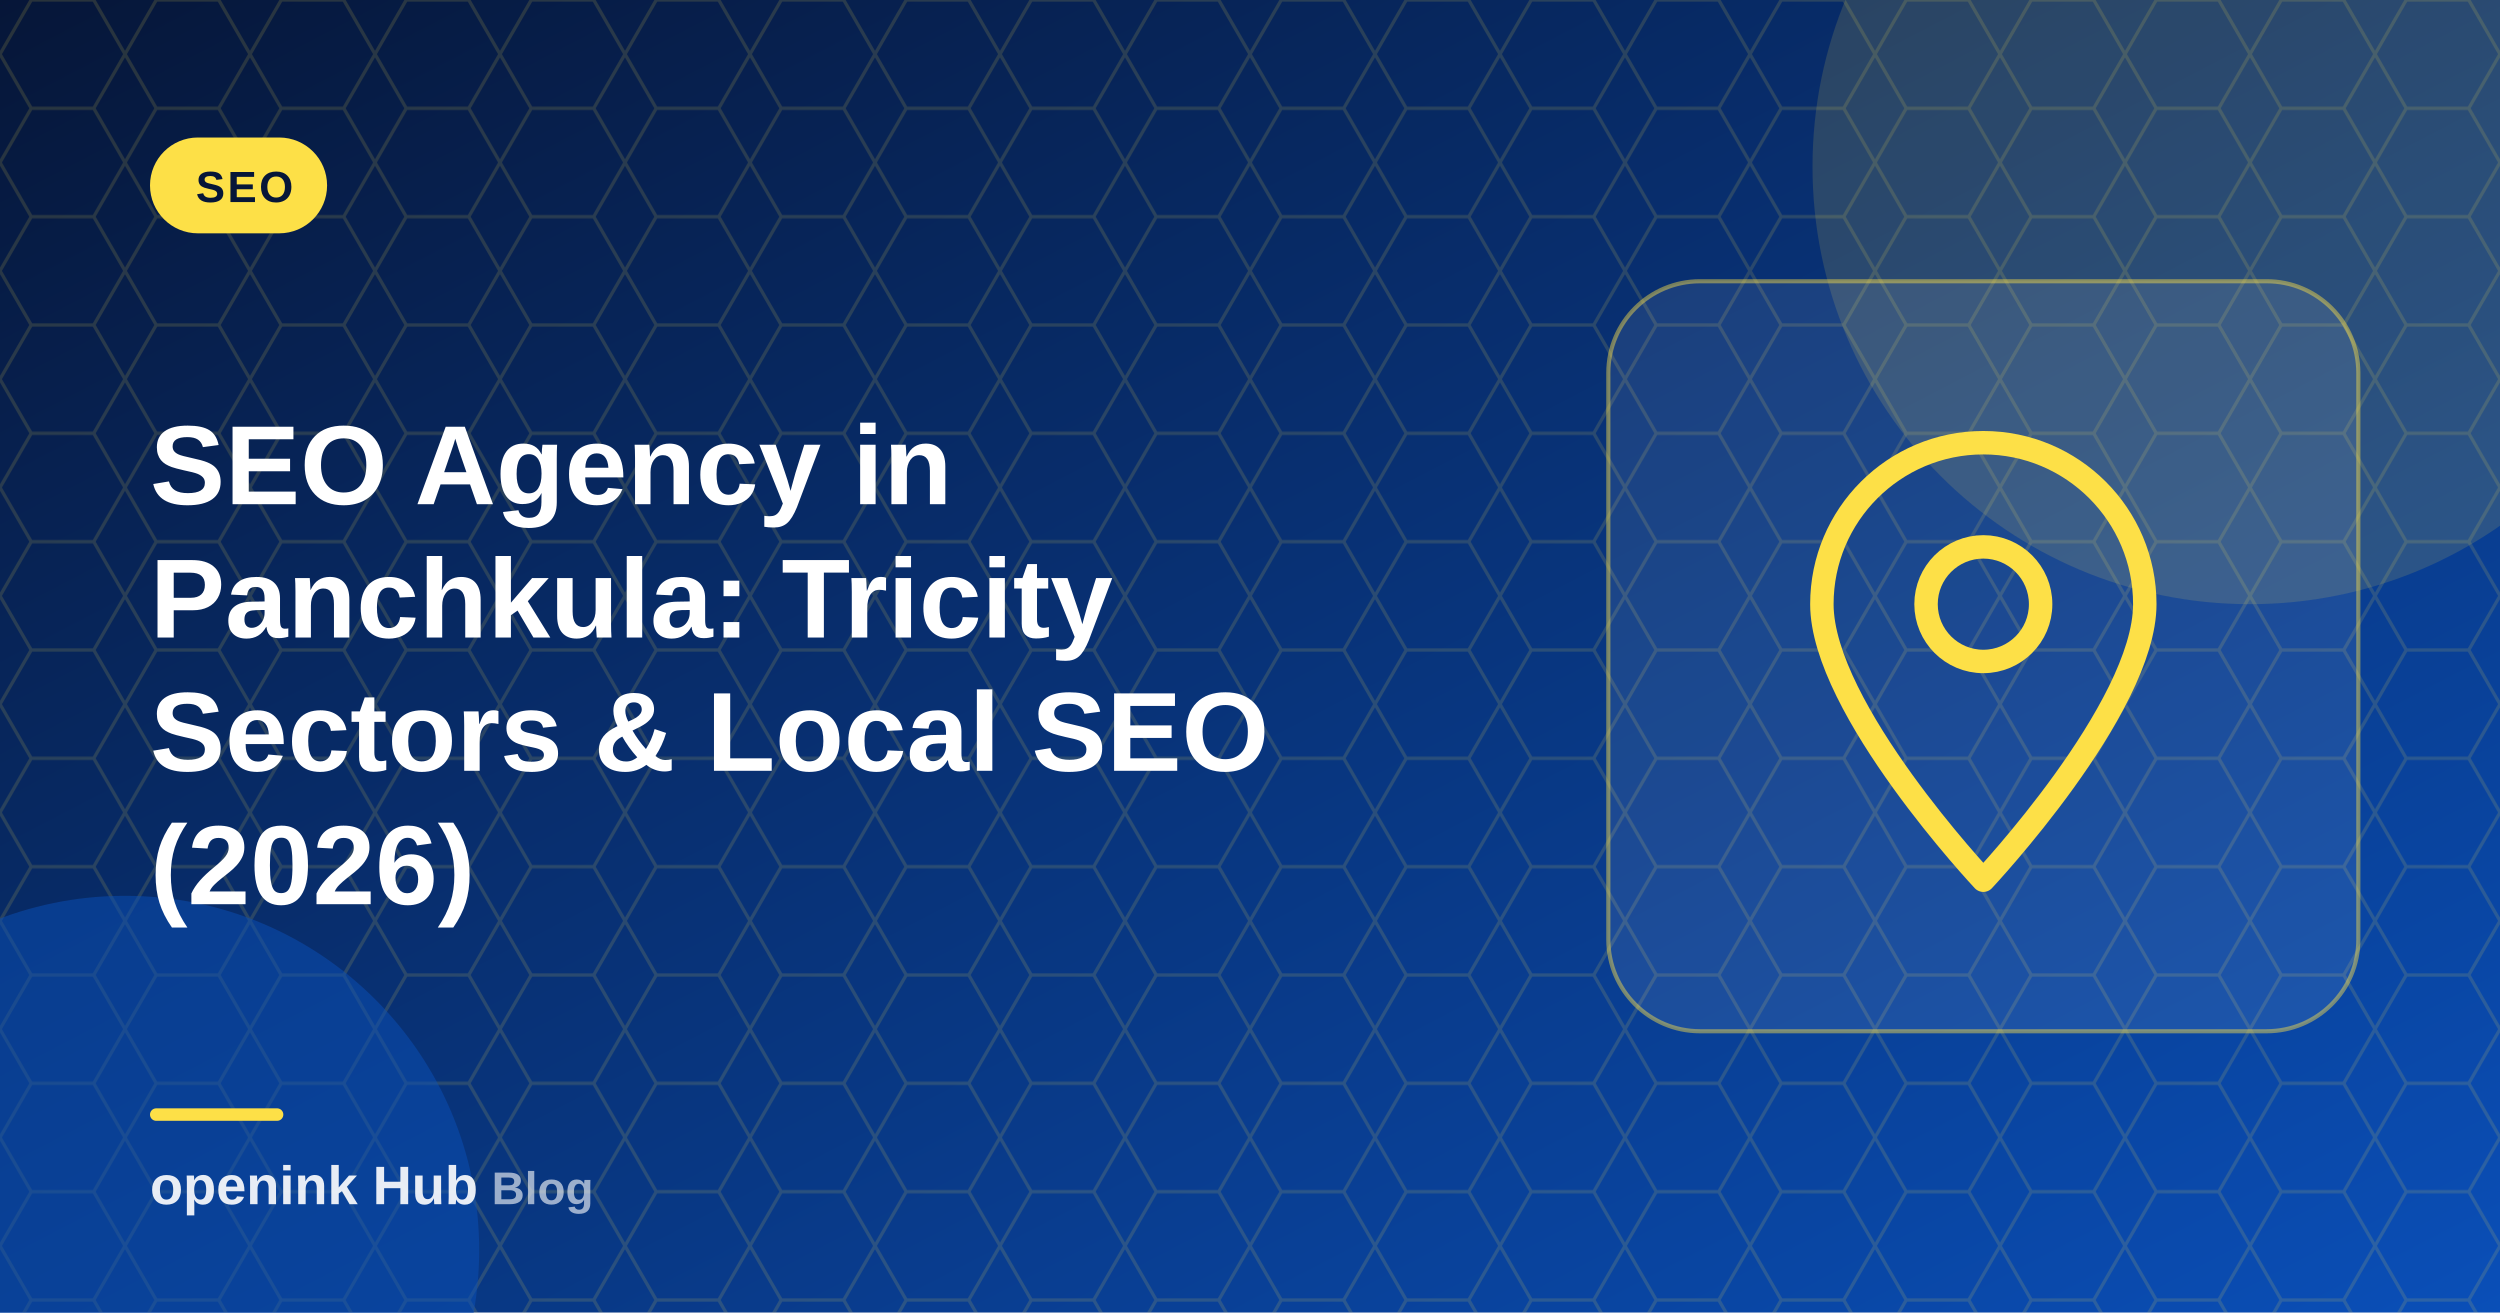
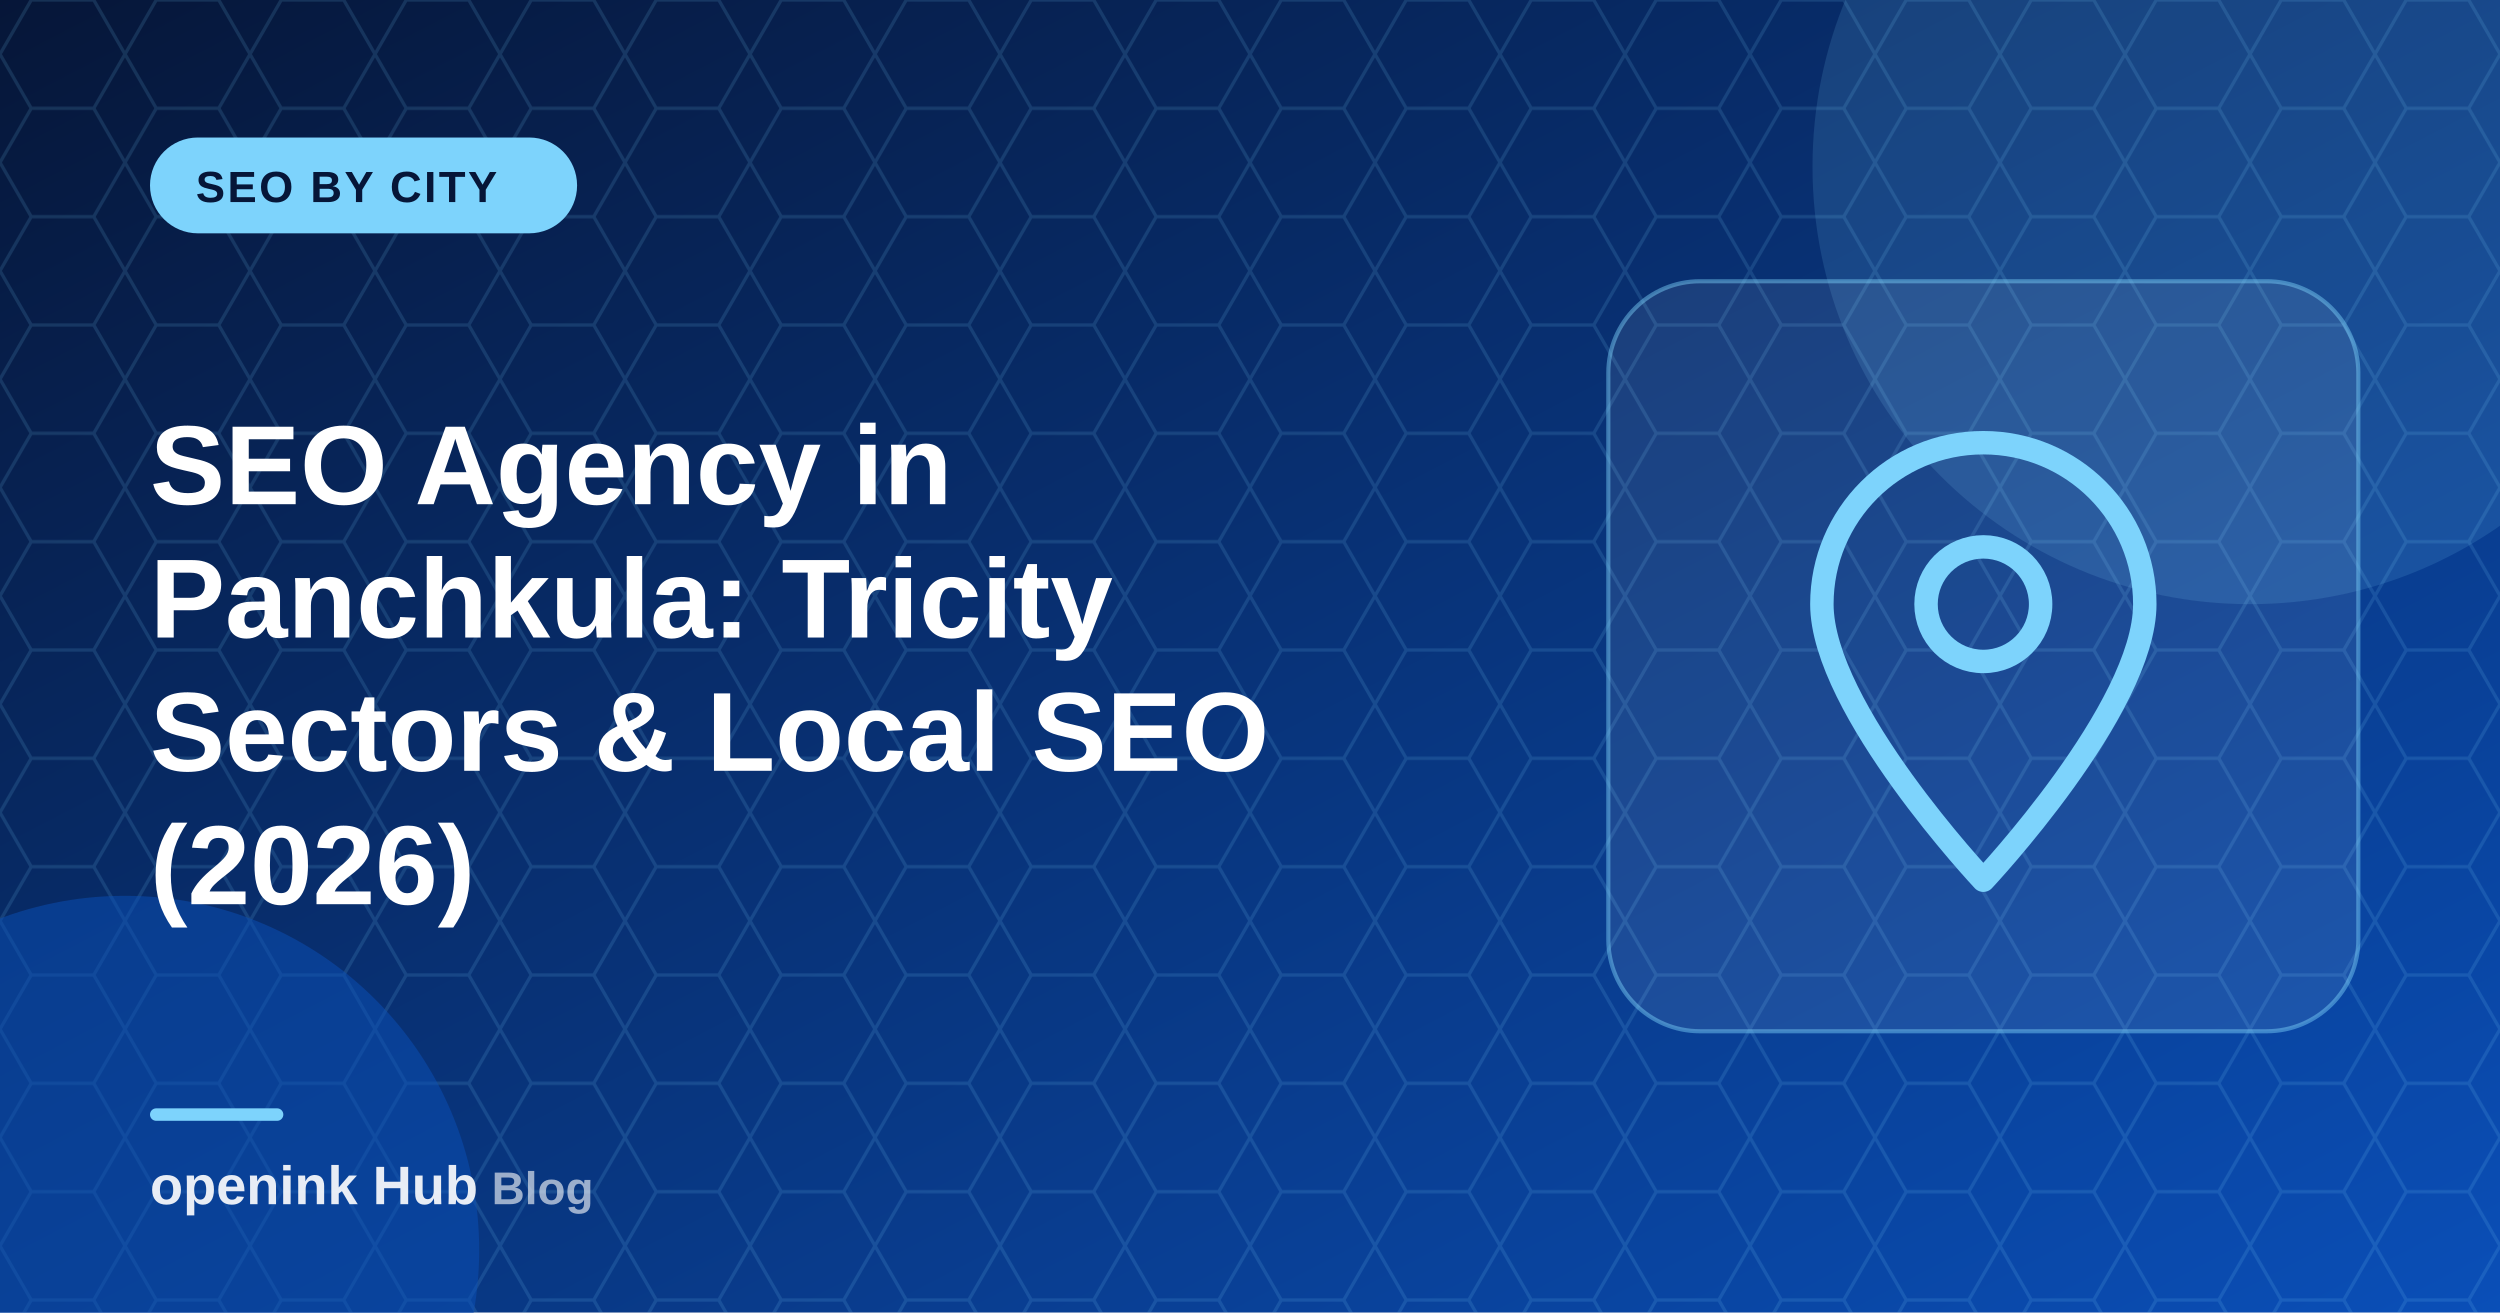
<svg xmlns="http://www.w3.org/2000/svg" width="1200" height="630" viewBox="0 0 1200 630" role="img" aria-label="SEO Agency in Panchkula: Tricity Sectors &amp; Local SEO (2026)">
  <defs>
    <linearGradient id="g" x1="0" y1="0" x2="1" y2="1">
      <stop offset="0" stop-color="#061638" />
      <stop offset="1" stop-color="#0a4fb8" />
    </linearGradient>
    <pattern id="p" width="60" height="52" patternUnits="userSpaceOnUse">
-       <path d="M15 0h30l15 26-15 26H15L0 26Z" fill="none" stroke="#fde047" stroke-width="1.6" />
+       <path d="M15 0h30l15 26-15 26H15L0 26Z" fill="none" stroke="#7dd3fc" stroke-width="1.6" />
    </pattern>
-     <style>.ic{fill:none;stroke:#fde047;stroke-width:9;stroke-linecap:round;stroke-linejoin:round}.ic .f{fill:#fde047;stroke:none}</style>
+     <style>.ic{fill:none;stroke:#7dd3fc;stroke-width:9;stroke-linecap:round;stroke-linejoin:round}.ic .f{fill:#7dd3fc;stroke:none}</style>
  </defs>
  <rect width="1200" height="630" fill="url(#g)" />
  <rect width="1200" height="630" fill="url(#p)" opacity=".14" />
-   <circle cx="1080" cy="80" r="210" fill="#fde047" opacity=".14" />
+   <circle cx="1080" cy="80" r="210" fill="#7dd3fc" opacity=".14" />
  <circle cx="60" cy="600" r="170" fill="#0a4fb8" opacity=".5" />
-   <rect x="772" y="135" width="360" height="360" rx="44" fill="#fff" fill-opacity=".08" stroke="#fde047" stroke-opacity=".45" stroke-width="2" />
+   <rect x="772" y="135" width="360" height="360" rx="44" fill="#fff" fill-opacity=".08" stroke="#7dd3fc" stroke-opacity=".45" stroke-width="2" />
  <g class="ic" transform="translate(827 190) scale(1.25)">
    <path d="M100 186S38 120 38 80a62 62 0 0 1 124 0c0 40-62 106-62 106Z" />
    <circle cx="100" cy="80" r="22" />
  </g>
-   <rect x="72" y="66" width="85" height="46" rx="23" fill="#fde047" />
-   <text x="94" y="97" fill="#061638" font-family="Segoe UI,Arial,sans-serif" font-size="21" font-weight="700" letter-spacing="1.2">SEO</text>
+   <rect x="72" y="66" width="205" height="46" rx="23" fill="#7dd3fc" />
+   <text x="94" y="97" fill="#061638" font-family="Segoe UI,Arial,sans-serif" font-size="21" font-weight="700" letter-spacing="1.2">SEO BY CITY</text>
  <text x="72" y="242" fill="#fff" font-family="Segoe UI,Arial,sans-serif" font-size="54" font-weight="800">SEO Agency in</text>
  <text x="72" y="306" fill="#fff" font-family="Segoe UI,Arial,sans-serif" font-size="54" font-weight="800">Panchkula: Tricity</text>
  <text x="72" y="370" fill="#fff" font-family="Segoe UI,Arial,sans-serif" font-size="54" font-weight="800">Sectors &amp; Local SEO</text>
  <text x="72" y="434" fill="#fff" font-family="Segoe UI,Arial,sans-serif" font-size="54" font-weight="800">(2026)</text>
-   <rect x="72" y="532" width="64" height="6" rx="3" fill="#fde047" />
+   <rect x="72" y="532" width="64" height="6" rx="3" fill="#7dd3fc" />
  <text x="72" y="578" fill="#fff" fill-opacity=".9" font-family="Segoe UI,Arial,sans-serif" font-size="26" font-weight="700">openink Hub</text>
  <text x="236" y="578" fill="#fff" fill-opacity=".6" font-family="Segoe UI,Arial,sans-serif" font-size="22" font-weight="600">Blog</text>
</svg>
